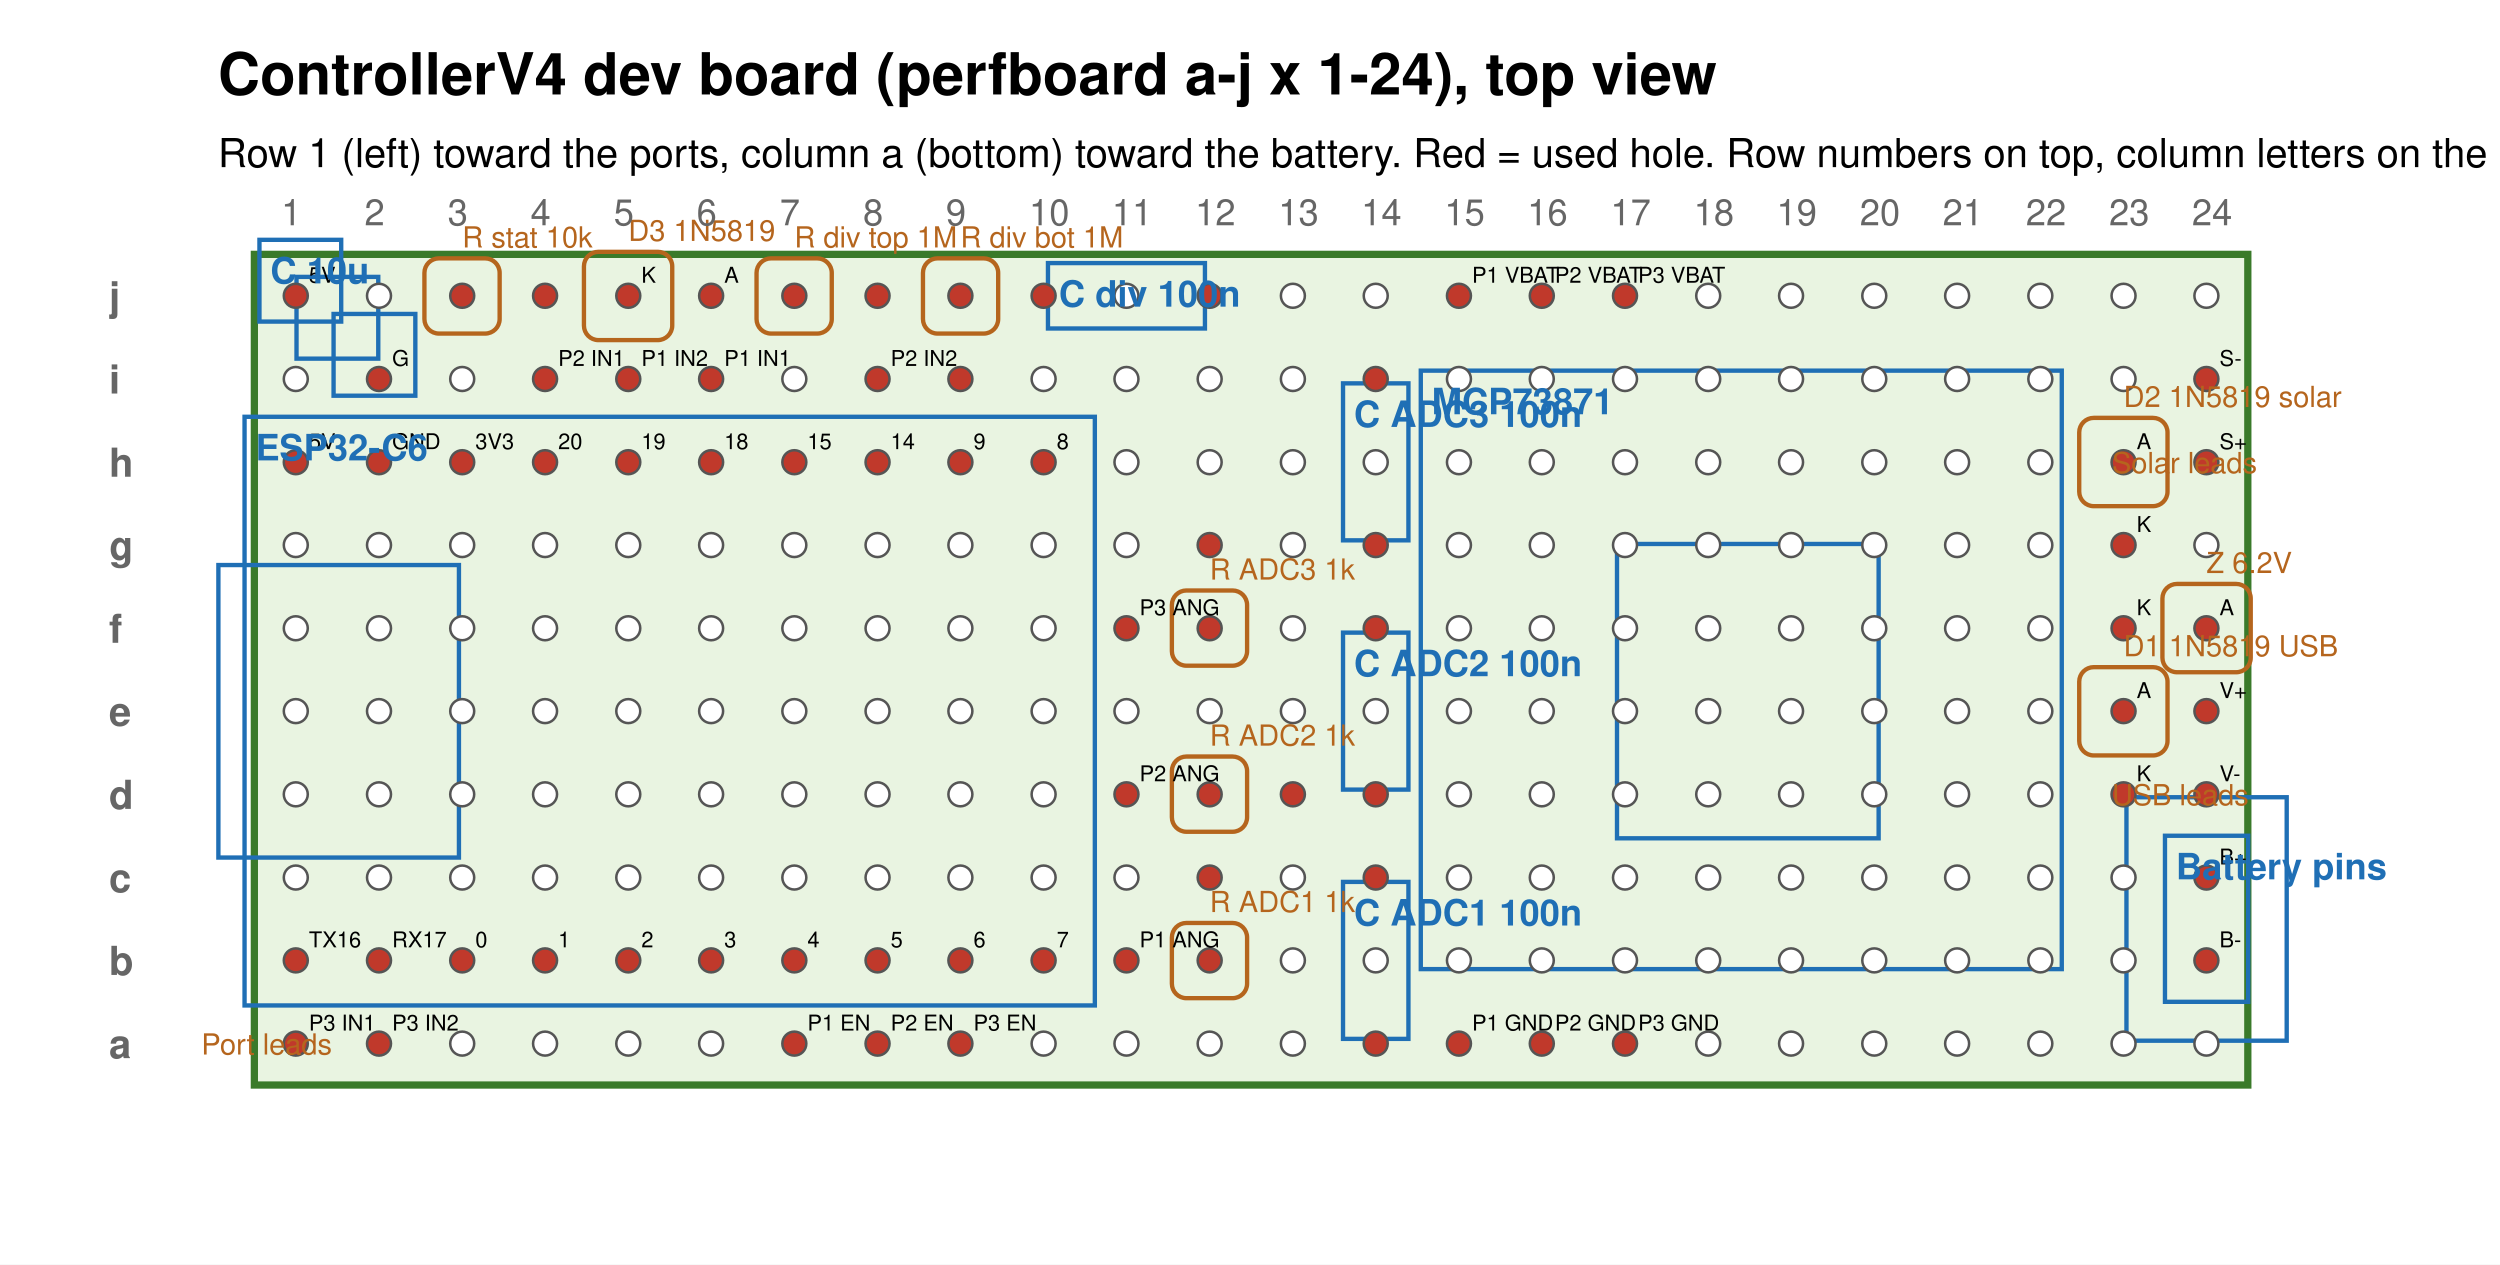
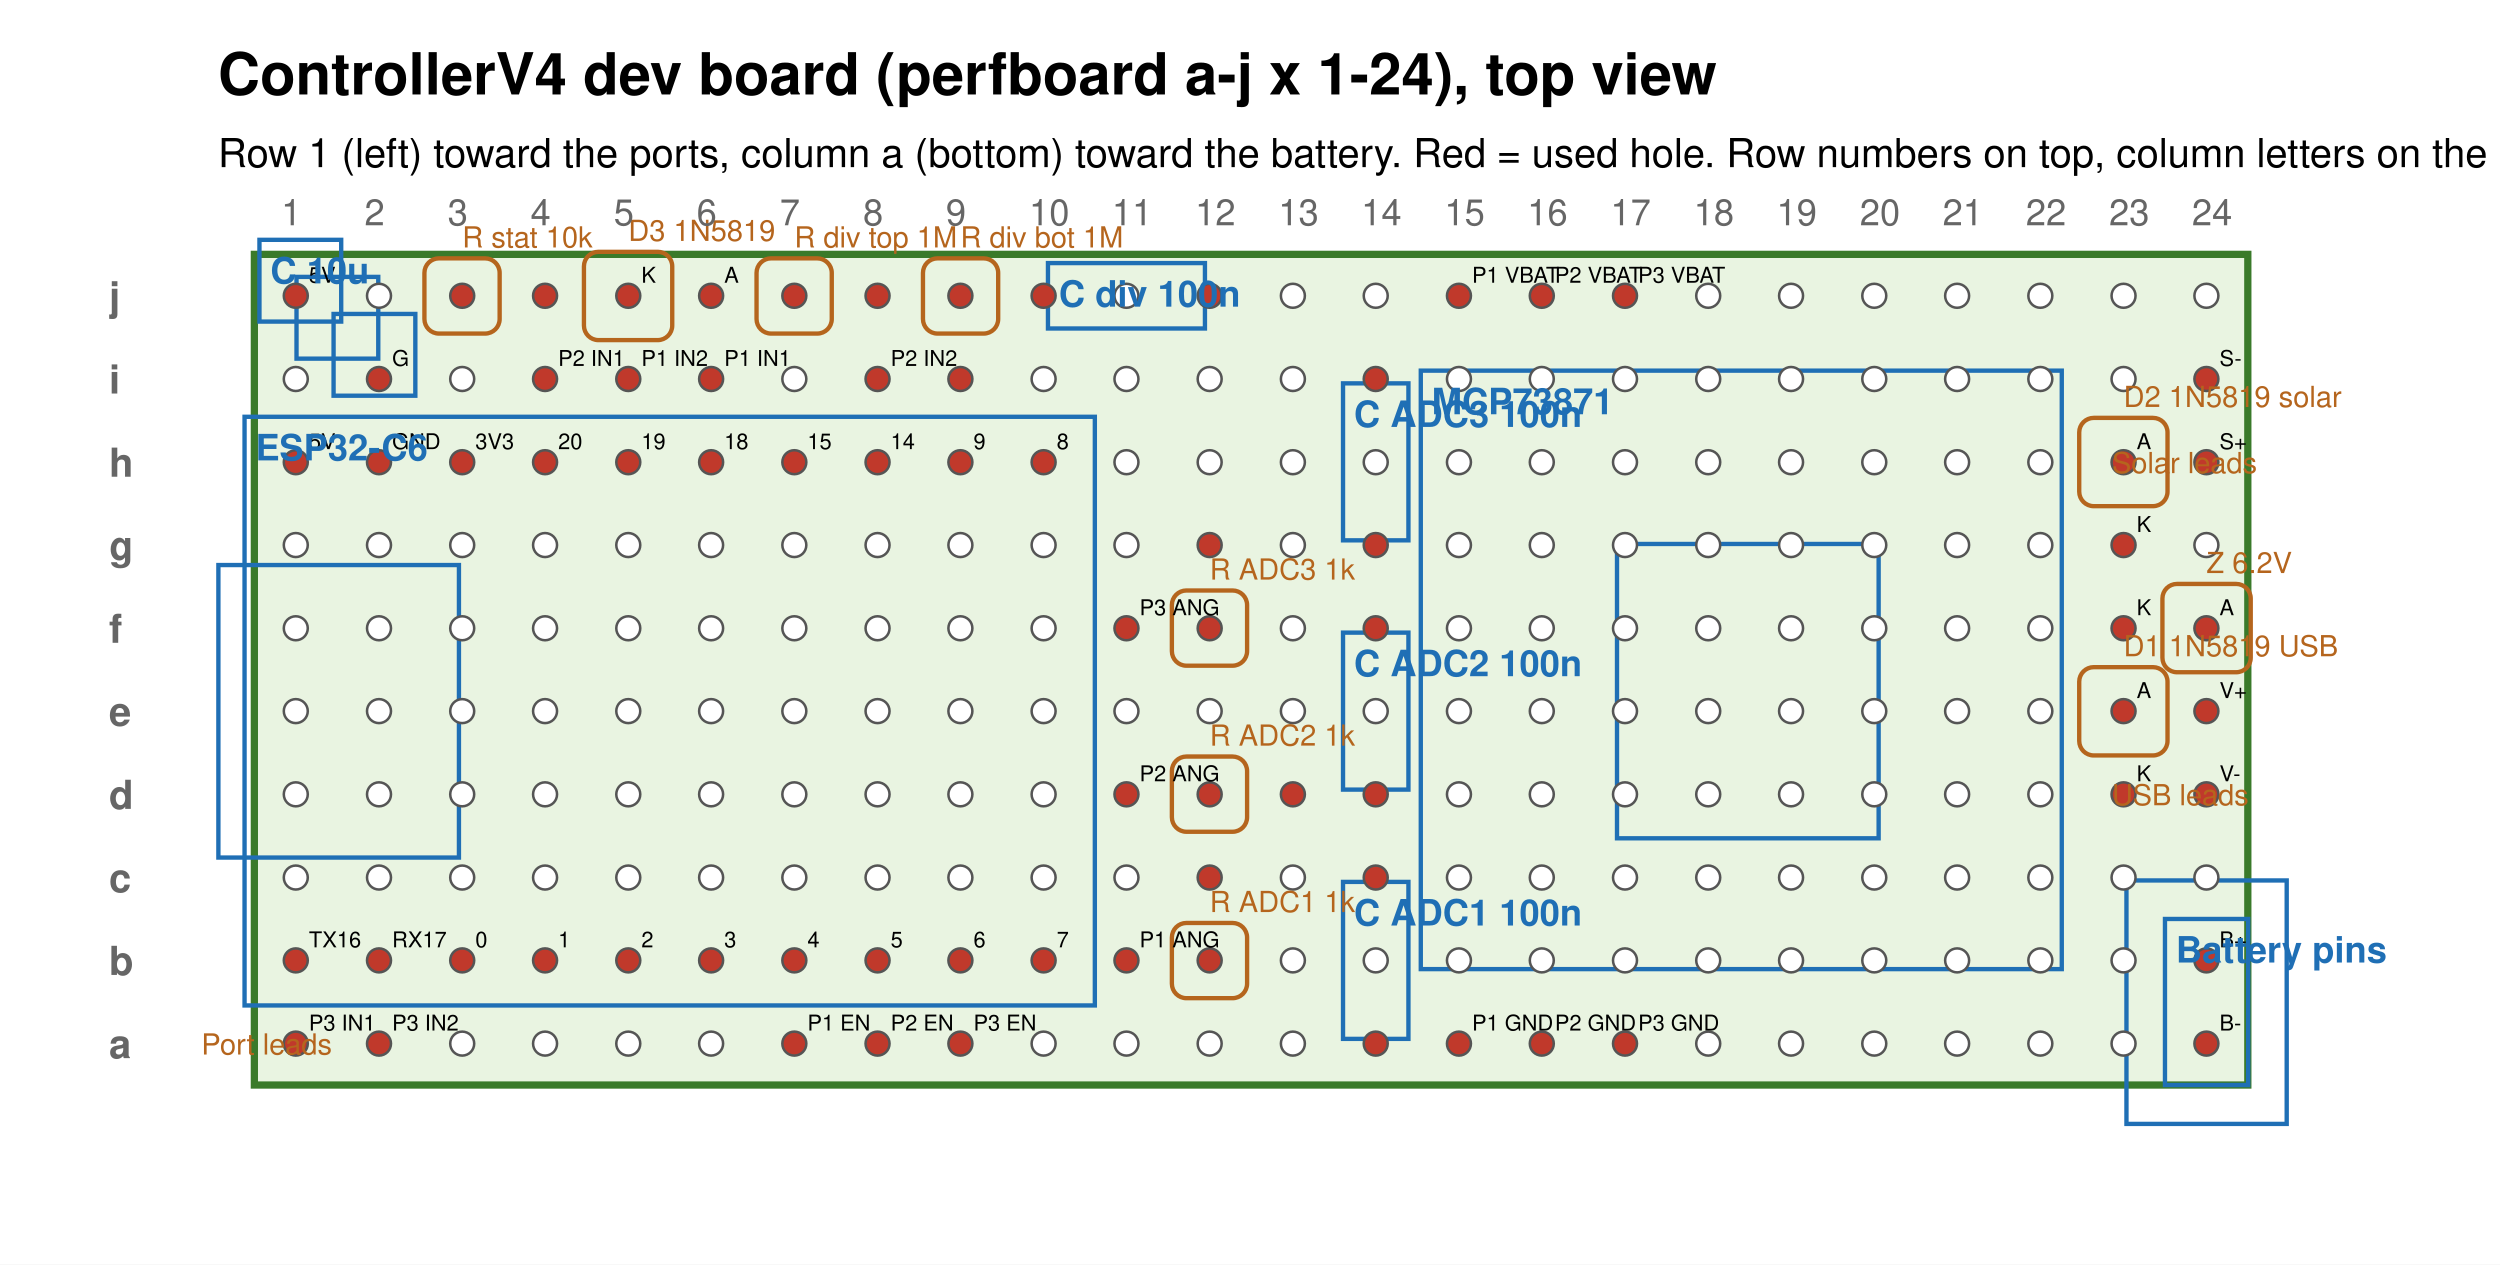
<svg xmlns="http://www.w3.org/2000/svg" width="688" height="348" font-family="Helvetica,Arial">
  <rect width="100%" height="100%" fill="#fff" />
  <text x="60" y="26" font-size="16" font-weight="bold">ControllerV4 dev board (perfboard a-j x 1-24), top view</text>
  <text x="60" y="46" font-size="11">Row 1 (left) toward the ports, column a (bottom) toward the battery. Red = used hole. Row numbers on top, column letters on the left.</text>
  <rect x="70.0" y="70.0" width="548.6" height="228.6" fill="#e9f4e1" stroke="#3a7a2a" stroke-width="2" />
  <rect x="67.3" y="114.7" width="234.0" height="162.0" fill="none" stroke="#1f6fb5" stroke-width="1.2" />
  <rect x="60.1" y="155.5" width="66.2" height="80.5" fill="none" stroke="#1f6fb5" stroke-width="1.2" />
  <rect x="391.0" y="102.0" width="176.4" height="164.7" fill="none" stroke="#1f6fb5" stroke-width="1.2" />
  <rect x="445.0" y="149.7" width="72.0" height="81.0" fill="none" stroke="#1f6fb5" stroke-width="1.2" />
  <rect x="71.4" y="66.0" width="22.5" height="22.5" fill="none" stroke="#1f6fb5" stroke-width="1.2" />
  <rect x="81.6" y="76.2" width="22.5" height="22.5" fill="none" stroke="#1f6fb5" stroke-width="1.2" />
  <rect x="91.8" y="86.4" width="22.5" height="22.5" fill="none" stroke="#1f6fb5" stroke-width="1.2" />
  <rect x="116.8" y="71.1" width="20.7" height="20.7" rx="4" fill="none" stroke="#b5651d" stroke-width="1.2" />
  <rect x="160.7" y="69.3" width="24.3" height="24.3" rx="4" fill="none" stroke="#b5651d" stroke-width="1.2" />
  <rect x="208.2" y="71.1" width="20.7" height="20.7" rx="4" fill="none" stroke="#b5651d" stroke-width="1.2" />
  <rect x="254.0" y="71.1" width="20.7" height="20.7" rx="4" fill="none" stroke="#b5651d" stroke-width="1.2" />
  <rect x="288.4" y="72.4" width="43.2" height="18.0" fill="none" stroke="#1f6fb5" stroke-width="1.2" />
  <rect x="322.5" y="254.0" width="20.7" height="20.7" rx="4" fill="none" stroke="#b5651d" stroke-width="1.2" />
  <rect x="369.6" y="242.7" width="18.0" height="43.2" fill="none" stroke="#1f6fb5" stroke-width="1.2" />
  <rect x="322.5" y="208.2" width="20.7" height="20.7" rx="4" fill="none" stroke="#b5651d" stroke-width="1.2" />
  <rect x="369.6" y="174.1" width="18.0" height="43.2" fill="none" stroke="#1f6fb5" stroke-width="1.2" />
  <rect x="322.5" y="162.5" width="20.7" height="20.7" rx="4" fill="none" stroke="#b5651d" stroke-width="1.2" />
  <rect x="369.6" y="105.5" width="18.0" height="43.2" fill="none" stroke="#1f6fb5" stroke-width="1.2" />
  <rect x="572.2" y="183.6" width="24.3" height="24.3" rx="4" fill="none" stroke="#b5651d" stroke-width="1.2" />
  <rect x="572.2" y="115.0" width="24.3" height="24.3" rx="4" fill="none" stroke="#b5651d" stroke-width="1.2" />
  <rect x="595.1" y="160.7" width="24.3" height="24.3" rx="4" fill="none" stroke="#b5651d" stroke-width="1.2" />
-   <rect x="595.8" y="230.0" width="22.9" height="45.7" fill="none" stroke="#1f6fb5" stroke-width="1.2" />
-   <rect x="585.2" y="219.4" width="44.1" height="67.0" fill="none" stroke="#1f6fb5" stroke-width="1.2" />
+   <rect x="595.8" y="252.9" width="22.9" height="45.7" fill="none" stroke="#1f6fb5" stroke-width="1.2" />
+   <rect x="585.2" y="242.3" width="44.1" height="67.0" fill="none" stroke="#1f6fb5" stroke-width="1.2" />
  <circle cx="81.4" cy="287.2" r="3.3" fill="#c0392b" stroke="#555" stroke-width="0.7" />
  <circle cx="81.4" cy="264.3" r="3.3" fill="#c0392b" stroke="#555" stroke-width="0.7" />
  <circle cx="81.4" cy="241.5" r="3.3" fill="#fff" stroke="#555" stroke-width="0.7" />
  <circle cx="81.4" cy="218.6" r="3.3" fill="#fff" stroke="#555" stroke-width="0.7" />
  <circle cx="81.4" cy="195.7" r="3.3" fill="#fff" stroke="#555" stroke-width="0.7" />
  <circle cx="81.4" cy="172.9" r="3.3" fill="#fff" stroke="#555" stroke-width="0.7" />
  <circle cx="81.4" cy="150.0" r="3.3" fill="#fff" stroke="#555" stroke-width="0.7" />
  <circle cx="81.4" cy="127.2" r="3.3" fill="#c0392b" stroke="#555" stroke-width="0.7" />
  <circle cx="81.4" cy="104.3" r="3.3" fill="#fff" stroke="#555" stroke-width="0.7" />
  <circle cx="81.4" cy="81.4" r="3.3" fill="#c0392b" stroke="#555" stroke-width="0.7" />
  <circle cx="104.3" cy="287.2" r="3.3" fill="#c0392b" stroke="#555" stroke-width="0.7" />
  <circle cx="104.3" cy="264.3" r="3.3" fill="#c0392b" stroke="#555" stroke-width="0.7" />
  <circle cx="104.3" cy="241.5" r="3.3" fill="#fff" stroke="#555" stroke-width="0.7" />
  <circle cx="104.3" cy="218.6" r="3.3" fill="#fff" stroke="#555" stroke-width="0.7" />
  <circle cx="104.3" cy="195.7" r="3.3" fill="#fff" stroke="#555" stroke-width="0.7" />
  <circle cx="104.3" cy="172.9" r="3.3" fill="#fff" stroke="#555" stroke-width="0.7" />
  <circle cx="104.3" cy="150.0" r="3.3" fill="#fff" stroke="#555" stroke-width="0.7" />
  <circle cx="104.3" cy="127.2" r="3.3" fill="#c0392b" stroke="#555" stroke-width="0.7" />
  <circle cx="104.3" cy="104.3" r="3.3" fill="#c0392b" stroke="#555" stroke-width="0.7" />
  <circle cx="104.3" cy="81.4" r="3.3" fill="#fff" stroke="#555" stroke-width="0.7" />
  <circle cx="127.2" cy="287.2" r="3.3" fill="#fff" stroke="#555" stroke-width="0.7" />
  <circle cx="127.2" cy="264.3" r="3.3" fill="#c0392b" stroke="#555" stroke-width="0.7" />
  <circle cx="127.2" cy="241.5" r="3.3" fill="#fff" stroke="#555" stroke-width="0.7" />
  <circle cx="127.2" cy="218.6" r="3.3" fill="#fff" stroke="#555" stroke-width="0.7" />
  <circle cx="127.2" cy="195.7" r="3.3" fill="#fff" stroke="#555" stroke-width="0.7" />
  <circle cx="127.2" cy="172.9" r="3.3" fill="#fff" stroke="#555" stroke-width="0.7" />
  <circle cx="127.2" cy="150.0" r="3.3" fill="#fff" stroke="#555" stroke-width="0.7" />
  <circle cx="127.2" cy="127.2" r="3.3" fill="#c0392b" stroke="#555" stroke-width="0.7" />
  <circle cx="127.2" cy="104.3" r="3.3" fill="#fff" stroke="#555" stroke-width="0.7" />
  <circle cx="127.2" cy="81.4" r="3.3" fill="#c0392b" stroke="#555" stroke-width="0.7" />
  <circle cx="150.0" cy="287.2" r="3.3" fill="#fff" stroke="#555" stroke-width="0.7" />
  <circle cx="150.0" cy="264.3" r="3.3" fill="#c0392b" stroke="#555" stroke-width="0.7" />
  <circle cx="150.0" cy="241.5" r="3.3" fill="#fff" stroke="#555" stroke-width="0.7" />
  <circle cx="150.0" cy="218.6" r="3.3" fill="#fff" stroke="#555" stroke-width="0.7" />
  <circle cx="150.0" cy="195.7" r="3.3" fill="#fff" stroke="#555" stroke-width="0.7" />
  <circle cx="150.0" cy="172.9" r="3.3" fill="#fff" stroke="#555" stroke-width="0.7" />
  <circle cx="150.0" cy="150.0" r="3.3" fill="#fff" stroke="#555" stroke-width="0.7" />
  <circle cx="150.0" cy="127.2" r="3.3" fill="#c0392b" stroke="#555" stroke-width="0.7" />
  <circle cx="150.0" cy="104.3" r="3.3" fill="#c0392b" stroke="#555" stroke-width="0.7" />
  <circle cx="150.0" cy="81.4" r="3.3" fill="#c0392b" stroke="#555" stroke-width="0.7" />
  <circle cx="172.9" cy="287.2" r="3.3" fill="#fff" stroke="#555" stroke-width="0.7" />
  <circle cx="172.9" cy="264.3" r="3.3" fill="#c0392b" stroke="#555" stroke-width="0.7" />
  <circle cx="172.9" cy="241.5" r="3.3" fill="#fff" stroke="#555" stroke-width="0.7" />
  <circle cx="172.9" cy="218.6" r="3.3" fill="#fff" stroke="#555" stroke-width="0.7" />
  <circle cx="172.9" cy="195.7" r="3.3" fill="#fff" stroke="#555" stroke-width="0.7" />
  <circle cx="172.9" cy="172.9" r="3.3" fill="#fff" stroke="#555" stroke-width="0.7" />
  <circle cx="172.9" cy="150.0" r="3.3" fill="#fff" stroke="#555" stroke-width="0.7" />
  <circle cx="172.9" cy="127.2" r="3.3" fill="#c0392b" stroke="#555" stroke-width="0.7" />
  <circle cx="172.9" cy="104.3" r="3.3" fill="#c0392b" stroke="#555" stroke-width="0.7" />
  <circle cx="172.9" cy="81.4" r="3.3" fill="#c0392b" stroke="#555" stroke-width="0.7" />
  <circle cx="195.7" cy="287.2" r="3.3" fill="#fff" stroke="#555" stroke-width="0.7" />
  <circle cx="195.7" cy="264.3" r="3.3" fill="#c0392b" stroke="#555" stroke-width="0.7" />
  <circle cx="195.7" cy="241.5" r="3.3" fill="#fff" stroke="#555" stroke-width="0.7" />
  <circle cx="195.7" cy="218.6" r="3.3" fill="#fff" stroke="#555" stroke-width="0.7" />
  <circle cx="195.7" cy="195.7" r="3.3" fill="#fff" stroke="#555" stroke-width="0.7" />
  <circle cx="195.7" cy="172.9" r="3.3" fill="#fff" stroke="#555" stroke-width="0.7" />
  <circle cx="195.7" cy="150.0" r="3.3" fill="#fff" stroke="#555" stroke-width="0.7" />
  <circle cx="195.7" cy="127.2" r="3.3" fill="#c0392b" stroke="#555" stroke-width="0.7" />
  <circle cx="195.7" cy="104.3" r="3.3" fill="#c0392b" stroke="#555" stroke-width="0.7" />
  <circle cx="195.7" cy="81.4" r="3.3" fill="#c0392b" stroke="#555" stroke-width="0.7" />
  <circle cx="218.6" cy="287.2" r="3.3" fill="#c0392b" stroke="#555" stroke-width="0.7" />
  <circle cx="218.6" cy="264.3" r="3.3" fill="#c0392b" stroke="#555" stroke-width="0.7" />
  <circle cx="218.6" cy="241.5" r="3.3" fill="#fff" stroke="#555" stroke-width="0.7" />
  <circle cx="218.6" cy="218.6" r="3.3" fill="#fff" stroke="#555" stroke-width="0.7" />
  <circle cx="218.6" cy="195.7" r="3.3" fill="#fff" stroke="#555" stroke-width="0.7" />
  <circle cx="218.6" cy="172.9" r="3.3" fill="#fff" stroke="#555" stroke-width="0.7" />
  <circle cx="218.6" cy="150.0" r="3.3" fill="#fff" stroke="#555" stroke-width="0.7" />
  <circle cx="218.6" cy="127.2" r="3.3" fill="#c0392b" stroke="#555" stroke-width="0.7" />
  <circle cx="218.6" cy="104.3" r="3.3" fill="#fff" stroke="#555" stroke-width="0.7" />
  <circle cx="218.6" cy="81.4" r="3.3" fill="#c0392b" stroke="#555" stroke-width="0.7" />
  <circle cx="241.5" cy="287.2" r="3.3" fill="#c0392b" stroke="#555" stroke-width="0.7" />
  <circle cx="241.5" cy="264.3" r="3.3" fill="#c0392b" stroke="#555" stroke-width="0.7" />
  <circle cx="241.5" cy="241.5" r="3.3" fill="#fff" stroke="#555" stroke-width="0.7" />
  <circle cx="241.5" cy="218.6" r="3.3" fill="#fff" stroke="#555" stroke-width="0.7" />
  <circle cx="241.5" cy="195.7" r="3.3" fill="#fff" stroke="#555" stroke-width="0.7" />
  <circle cx="241.5" cy="172.9" r="3.3" fill="#fff" stroke="#555" stroke-width="0.7" />
  <circle cx="241.5" cy="150.0" r="3.3" fill="#fff" stroke="#555" stroke-width="0.7" />
  <circle cx="241.5" cy="127.2" r="3.3" fill="#c0392b" stroke="#555" stroke-width="0.7" />
  <circle cx="241.5" cy="104.3" r="3.3" fill="#c0392b" stroke="#555" stroke-width="0.7" />
  <circle cx="241.5" cy="81.4" r="3.3" fill="#c0392b" stroke="#555" stroke-width="0.7" />
  <circle cx="264.3" cy="287.2" r="3.3" fill="#c0392b" stroke="#555" stroke-width="0.7" />
  <circle cx="264.3" cy="264.3" r="3.3" fill="#c0392b" stroke="#555" stroke-width="0.7" />
  <circle cx="264.3" cy="241.5" r="3.3" fill="#fff" stroke="#555" stroke-width="0.7" />
  <circle cx="264.3" cy="218.6" r="3.3" fill="#fff" stroke="#555" stroke-width="0.7" />
  <circle cx="264.3" cy="195.7" r="3.3" fill="#fff" stroke="#555" stroke-width="0.7" />
  <circle cx="264.3" cy="172.9" r="3.3" fill="#fff" stroke="#555" stroke-width="0.7" />
  <circle cx="264.3" cy="150.0" r="3.3" fill="#fff" stroke="#555" stroke-width="0.7" />
  <circle cx="264.3" cy="127.2" r="3.3" fill="#c0392b" stroke="#555" stroke-width="0.7" />
  <circle cx="264.3" cy="104.3" r="3.3" fill="#c0392b" stroke="#555" stroke-width="0.7" />
  <circle cx="264.3" cy="81.4" r="3.3" fill="#c0392b" stroke="#555" stroke-width="0.7" />
  <circle cx="287.2" cy="287.2" r="3.3" fill="#fff" stroke="#555" stroke-width="0.7" />
  <circle cx="287.2" cy="264.3" r="3.3" fill="#c0392b" stroke="#555" stroke-width="0.7" />
  <circle cx="287.2" cy="241.5" r="3.3" fill="#fff" stroke="#555" stroke-width="0.7" />
  <circle cx="287.2" cy="218.6" r="3.3" fill="#fff" stroke="#555" stroke-width="0.7" />
  <circle cx="287.2" cy="195.7" r="3.3" fill="#fff" stroke="#555" stroke-width="0.7" />
  <circle cx="287.2" cy="172.9" r="3.3" fill="#fff" stroke="#555" stroke-width="0.7" />
  <circle cx="287.2" cy="150.0" r="3.3" fill="#fff" stroke="#555" stroke-width="0.7" />
  <circle cx="287.2" cy="127.2" r="3.3" fill="#c0392b" stroke="#555" stroke-width="0.7" />
  <circle cx="287.2" cy="104.3" r="3.3" fill="#fff" stroke="#555" stroke-width="0.7" />
  <circle cx="287.2" cy="81.4" r="3.3" fill="#c0392b" stroke="#555" stroke-width="0.7" />
  <circle cx="310.0" cy="287.2" r="3.3" fill="#fff" stroke="#555" stroke-width="0.7" />
  <circle cx="310.0" cy="264.3" r="3.3" fill="#c0392b" stroke="#555" stroke-width="0.7" />
  <circle cx="310.0" cy="241.5" r="3.3" fill="#fff" stroke="#555" stroke-width="0.7" />
  <circle cx="310.0" cy="218.6" r="3.3" fill="#c0392b" stroke="#555" stroke-width="0.7" />
  <circle cx="310.0" cy="195.7" r="3.3" fill="#fff" stroke="#555" stroke-width="0.7" />
  <circle cx="310.0" cy="172.9" r="3.3" fill="#c0392b" stroke="#555" stroke-width="0.7" />
  <circle cx="310.0" cy="150.0" r="3.3" fill="#fff" stroke="#555" stroke-width="0.7" />
  <circle cx="310.0" cy="127.2" r="3.3" fill="#fff" stroke="#555" stroke-width="0.7" />
  <circle cx="310.0" cy="104.3" r="3.3" fill="#fff" stroke="#555" stroke-width="0.7" />
  <circle cx="310.0" cy="81.4" r="3.3" fill="#fff" stroke="#555" stroke-width="0.7" />
  <circle cx="332.9" cy="287.2" r="3.3" fill="#fff" stroke="#555" stroke-width="0.7" />
  <circle cx="332.9" cy="264.3" r="3.3" fill="#c0392b" stroke="#555" stroke-width="0.7" />
  <circle cx="332.9" cy="241.5" r="3.3" fill="#c0392b" stroke="#555" stroke-width="0.7" />
  <circle cx="332.9" cy="218.6" r="3.3" fill="#c0392b" stroke="#555" stroke-width="0.7" />
  <circle cx="332.9" cy="195.7" r="3.3" fill="#fff" stroke="#555" stroke-width="0.7" />
  <circle cx="332.9" cy="172.9" r="3.3" fill="#c0392b" stroke="#555" stroke-width="0.7" />
  <circle cx="332.9" cy="150.0" r="3.3" fill="#c0392b" stroke="#555" stroke-width="0.7" />
  <circle cx="332.9" cy="127.2" r="3.3" fill="#fff" stroke="#555" stroke-width="0.7" />
  <circle cx="332.9" cy="104.3" r="3.3" fill="#fff" stroke="#555" stroke-width="0.7" />
  <circle cx="332.9" cy="81.4" r="3.3" fill="#c0392b" stroke="#555" stroke-width="0.7" />
  <circle cx="355.8" cy="287.2" r="3.3" fill="#fff" stroke="#555" stroke-width="0.7" />
  <circle cx="355.8" cy="264.3" r="3.3" fill="#fff" stroke="#555" stroke-width="0.7" />
  <circle cx="355.8" cy="241.5" r="3.3" fill="#fff" stroke="#555" stroke-width="0.7" />
  <circle cx="355.8" cy="218.6" r="3.3" fill="#c0392b" stroke="#555" stroke-width="0.7" />
  <circle cx="355.8" cy="195.7" r="3.3" fill="#fff" stroke="#555" stroke-width="0.7" />
  <circle cx="355.8" cy="172.9" r="3.3" fill="#fff" stroke="#555" stroke-width="0.7" />
  <circle cx="355.8" cy="150.0" r="3.3" fill="#fff" stroke="#555" stroke-width="0.7" />
  <circle cx="355.8" cy="127.2" r="3.3" fill="#fff" stroke="#555" stroke-width="0.7" />
  <circle cx="355.8" cy="104.3" r="3.3" fill="#fff" stroke="#555" stroke-width="0.7" />
  <circle cx="355.8" cy="81.4" r="3.3" fill="#fff" stroke="#555" stroke-width="0.7" />
  <circle cx="378.6" cy="287.2" r="3.3" fill="#c0392b" stroke="#555" stroke-width="0.7" />
  <circle cx="378.6" cy="264.3" r="3.3" fill="#fff" stroke="#555" stroke-width="0.7" />
  <circle cx="378.6" cy="241.5" r="3.3" fill="#c0392b" stroke="#555" stroke-width="0.7" />
  <circle cx="378.6" cy="218.6" r="3.3" fill="#c0392b" stroke="#555" stroke-width="0.7" />
  <circle cx="378.6" cy="195.7" r="3.3" fill="#fff" stroke="#555" stroke-width="0.7" />
  <circle cx="378.6" cy="172.9" r="3.3" fill="#c0392b" stroke="#555" stroke-width="0.7" />
  <circle cx="378.6" cy="150.0" r="3.3" fill="#c0392b" stroke="#555" stroke-width="0.7" />
  <circle cx="378.6" cy="127.2" r="3.3" fill="#fff" stroke="#555" stroke-width="0.7" />
  <circle cx="378.6" cy="104.3" r="3.3" fill="#c0392b" stroke="#555" stroke-width="0.7" />
  <circle cx="378.6" cy="81.4" r="3.3" fill="#fff" stroke="#555" stroke-width="0.7" />
  <circle cx="401.5" cy="287.2" r="3.3" fill="#c0392b" stroke="#555" stroke-width="0.7" />
  <circle cx="401.5" cy="264.3" r="3.3" fill="#fff" stroke="#555" stroke-width="0.7" />
  <circle cx="401.5" cy="241.5" r="3.3" fill="#fff" stroke="#555" stroke-width="0.7" />
  <circle cx="401.5" cy="218.6" r="3.3" fill="#fff" stroke="#555" stroke-width="0.7" />
  <circle cx="401.5" cy="195.7" r="3.3" fill="#fff" stroke="#555" stroke-width="0.7" />
  <circle cx="401.5" cy="172.9" r="3.3" fill="#fff" stroke="#555" stroke-width="0.7" />
  <circle cx="401.5" cy="150.0" r="3.3" fill="#fff" stroke="#555" stroke-width="0.7" />
  <circle cx="401.5" cy="127.2" r="3.3" fill="#fff" stroke="#555" stroke-width="0.7" />
  <circle cx="401.5" cy="104.3" r="3.3" fill="#fff" stroke="#555" stroke-width="0.7" />
  <circle cx="401.5" cy="81.4" r="3.3" fill="#c0392b" stroke="#555" stroke-width="0.7" />
  <circle cx="424.3" cy="287.2" r="3.3" fill="#c0392b" stroke="#555" stroke-width="0.7" />
  <circle cx="424.3" cy="264.3" r="3.3" fill="#fff" stroke="#555" stroke-width="0.7" />
  <circle cx="424.3" cy="241.5" r="3.3" fill="#fff" stroke="#555" stroke-width="0.7" />
  <circle cx="424.3" cy="218.6" r="3.3" fill="#fff" stroke="#555" stroke-width="0.7" />
  <circle cx="424.3" cy="195.7" r="3.3" fill="#fff" stroke="#555" stroke-width="0.7" />
  <circle cx="424.3" cy="172.9" r="3.3" fill="#fff" stroke="#555" stroke-width="0.7" />
  <circle cx="424.3" cy="150.0" r="3.3" fill="#fff" stroke="#555" stroke-width="0.7" />
  <circle cx="424.3" cy="127.2" r="3.3" fill="#fff" stroke="#555" stroke-width="0.7" />
  <circle cx="424.3" cy="104.3" r="3.3" fill="#fff" stroke="#555" stroke-width="0.7" />
  <circle cx="424.3" cy="81.4" r="3.3" fill="#c0392b" stroke="#555" stroke-width="0.7" />
  <circle cx="447.2" cy="287.2" r="3.3" fill="#c0392b" stroke="#555" stroke-width="0.7" />
  <circle cx="447.2" cy="264.3" r="3.3" fill="#fff" stroke="#555" stroke-width="0.7" />
  <circle cx="447.2" cy="241.5" r="3.3" fill="#fff" stroke="#555" stroke-width="0.7" />
  <circle cx="447.2" cy="218.6" r="3.3" fill="#fff" stroke="#555" stroke-width="0.7" />
  <circle cx="447.2" cy="195.7" r="3.3" fill="#fff" stroke="#555" stroke-width="0.7" />
  <circle cx="447.2" cy="172.9" r="3.3" fill="#fff" stroke="#555" stroke-width="0.7" />
  <circle cx="447.2" cy="150.0" r="3.3" fill="#fff" stroke="#555" stroke-width="0.7" />
  <circle cx="447.2" cy="127.2" r="3.3" fill="#fff" stroke="#555" stroke-width="0.7" />
  <circle cx="447.2" cy="104.3" r="3.3" fill="#fff" stroke="#555" stroke-width="0.7" />
  <circle cx="447.2" cy="81.4" r="3.3" fill="#c0392b" stroke="#555" stroke-width="0.7" />
  <circle cx="470.1" cy="287.2" r="3.3" fill="#fff" stroke="#555" stroke-width="0.7" />
  <circle cx="470.1" cy="264.3" r="3.3" fill="#fff" stroke="#555" stroke-width="0.7" />
  <circle cx="470.1" cy="241.5" r="3.3" fill="#fff" stroke="#555" stroke-width="0.7" />
  <circle cx="470.1" cy="218.6" r="3.3" fill="#fff" stroke="#555" stroke-width="0.7" />
  <circle cx="470.1" cy="195.7" r="3.3" fill="#fff" stroke="#555" stroke-width="0.7" />
  <circle cx="470.1" cy="172.9" r="3.3" fill="#fff" stroke="#555" stroke-width="0.7" />
  <circle cx="470.1" cy="150.0" r="3.3" fill="#fff" stroke="#555" stroke-width="0.7" />
  <circle cx="470.1" cy="127.2" r="3.3" fill="#fff" stroke="#555" stroke-width="0.7" />
  <circle cx="470.1" cy="104.3" r="3.3" fill="#fff" stroke="#555" stroke-width="0.7" />
  <circle cx="470.1" cy="81.4" r="3.3" fill="#fff" stroke="#555" stroke-width="0.7" />
  <circle cx="492.9" cy="287.2" r="3.3" fill="#fff" stroke="#555" stroke-width="0.7" />
  <circle cx="492.9" cy="264.3" r="3.3" fill="#fff" stroke="#555" stroke-width="0.7" />
  <circle cx="492.9" cy="241.5" r="3.3" fill="#fff" stroke="#555" stroke-width="0.7" />
  <circle cx="492.9" cy="218.6" r="3.3" fill="#fff" stroke="#555" stroke-width="0.7" />
  <circle cx="492.9" cy="195.7" r="3.3" fill="#fff" stroke="#555" stroke-width="0.7" />
  <circle cx="492.9" cy="172.9" r="3.3" fill="#fff" stroke="#555" stroke-width="0.7" />
  <circle cx="492.9" cy="150.0" r="3.3" fill="#fff" stroke="#555" stroke-width="0.7" />
  <circle cx="492.9" cy="127.2" r="3.3" fill="#fff" stroke="#555" stroke-width="0.7" />
  <circle cx="492.9" cy="104.3" r="3.3" fill="#fff" stroke="#555" stroke-width="0.7" />
  <circle cx="492.9" cy="81.4" r="3.3" fill="#fff" stroke="#555" stroke-width="0.7" />
  <circle cx="515.8" cy="287.2" r="3.3" fill="#fff" stroke="#555" stroke-width="0.7" />
  <circle cx="515.8" cy="264.3" r="3.3" fill="#fff" stroke="#555" stroke-width="0.7" />
  <circle cx="515.8" cy="241.5" r="3.3" fill="#fff" stroke="#555" stroke-width="0.7" />
  <circle cx="515.8" cy="218.6" r="3.3" fill="#fff" stroke="#555" stroke-width="0.7" />
  <circle cx="515.8" cy="195.7" r="3.3" fill="#fff" stroke="#555" stroke-width="0.7" />
  <circle cx="515.8" cy="172.9" r="3.3" fill="#fff" stroke="#555" stroke-width="0.7" />
  <circle cx="515.8" cy="150.0" r="3.3" fill="#fff" stroke="#555" stroke-width="0.7" />
  <circle cx="515.8" cy="127.2" r="3.3" fill="#fff" stroke="#555" stroke-width="0.7" />
  <circle cx="515.8" cy="104.3" r="3.3" fill="#fff" stroke="#555" stroke-width="0.7" />
  <circle cx="515.8" cy="81.4" r="3.3" fill="#fff" stroke="#555" stroke-width="0.7" />
  <circle cx="538.6" cy="287.2" r="3.3" fill="#fff" stroke="#555" stroke-width="0.7" />
  <circle cx="538.6" cy="264.3" r="3.3" fill="#fff" stroke="#555" stroke-width="0.7" />
  <circle cx="538.6" cy="241.5" r="3.3" fill="#fff" stroke="#555" stroke-width="0.7" />
  <circle cx="538.6" cy="218.6" r="3.3" fill="#fff" stroke="#555" stroke-width="0.7" />
  <circle cx="538.6" cy="195.7" r="3.3" fill="#fff" stroke="#555" stroke-width="0.7" />
  <circle cx="538.6" cy="172.9" r="3.3" fill="#fff" stroke="#555" stroke-width="0.7" />
  <circle cx="538.6" cy="150.0" r="3.3" fill="#fff" stroke="#555" stroke-width="0.7" />
  <circle cx="538.6" cy="127.2" r="3.3" fill="#fff" stroke="#555" stroke-width="0.7" />
  <circle cx="538.6" cy="104.3" r="3.3" fill="#fff" stroke="#555" stroke-width="0.7" />
  <circle cx="538.6" cy="81.4" r="3.3" fill="#fff" stroke="#555" stroke-width="0.7" />
  <circle cx="561.5" cy="287.2" r="3.3" fill="#fff" stroke="#555" stroke-width="0.7" />
  <circle cx="561.5" cy="264.3" r="3.3" fill="#fff" stroke="#555" stroke-width="0.7" />
  <circle cx="561.5" cy="241.5" r="3.3" fill="#fff" stroke="#555" stroke-width="0.7" />
  <circle cx="561.5" cy="218.6" r="3.3" fill="#fff" stroke="#555" stroke-width="0.7" />
  <circle cx="561.5" cy="195.7" r="3.3" fill="#fff" stroke="#555" stroke-width="0.7" />
  <circle cx="561.5" cy="172.9" r="3.3" fill="#fff" stroke="#555" stroke-width="0.7" />
  <circle cx="561.5" cy="150.0" r="3.3" fill="#fff" stroke="#555" stroke-width="0.7" />
  <circle cx="561.5" cy="127.2" r="3.3" fill="#fff" stroke="#555" stroke-width="0.7" />
  <circle cx="561.5" cy="104.3" r="3.3" fill="#fff" stroke="#555" stroke-width="0.7" />
  <circle cx="561.5" cy="81.4" r="3.3" fill="#fff" stroke="#555" stroke-width="0.7" />
  <circle cx="584.4" cy="287.2" r="3.3" fill="#fff" stroke="#555" stroke-width="0.7" />
  <circle cx="584.4" cy="264.3" r="3.3" fill="#fff" stroke="#555" stroke-width="0.7" />
  <circle cx="584.4" cy="241.5" r="3.3" fill="#fff" stroke="#555" stroke-width="0.7" />
  <circle cx="584.4" cy="218.6" r="3.3" fill="#c0392b" stroke="#555" stroke-width="0.7" />
  <circle cx="584.4" cy="195.7" r="3.3" fill="#c0392b" stroke="#555" stroke-width="0.7" />
  <circle cx="584.4" cy="172.9" r="3.3" fill="#c0392b" stroke="#555" stroke-width="0.7" />
  <circle cx="584.4" cy="150.0" r="3.3" fill="#c0392b" stroke="#555" stroke-width="0.7" />
  <circle cx="584.4" cy="127.2" r="3.3" fill="#c0392b" stroke="#555" stroke-width="0.7" />
  <circle cx="584.4" cy="104.3" r="3.3" fill="#fff" stroke="#555" stroke-width="0.7" />
  <circle cx="584.4" cy="81.4" r="3.3" fill="#fff" stroke="#555" stroke-width="0.7" />
-   <circle cx="607.2" cy="287.2" r="3.3" fill="#fff" stroke="#555" stroke-width="0.7" />
+   <circle cx="607.2" cy="287.2" r="3.3" fill="#c0392b" stroke="#555" stroke-width="0.7" />
  <circle cx="607.2" cy="264.3" r="3.3" fill="#c0392b" stroke="#555" stroke-width="0.7" />
-   <circle cx="607.2" cy="241.5" r="3.3" fill="#c0392b" stroke="#555" stroke-width="0.7" />
+   <circle cx="607.2" cy="241.5" r="3.3" fill="#fff" stroke="#555" stroke-width="0.7" />
  <circle cx="607.2" cy="218.6" r="3.3" fill="#c0392b" stroke="#555" stroke-width="0.7" />
  <circle cx="607.2" cy="195.7" r="3.3" fill="#c0392b" stroke="#555" stroke-width="0.7" />
  <circle cx="607.2" cy="172.9" r="3.3" fill="#c0392b" stroke="#555" stroke-width="0.7" />
  <circle cx="607.2" cy="150.0" r="3.3" fill="#fff" stroke="#555" stroke-width="0.7" />
  <circle cx="607.2" cy="127.2" r="3.3" fill="#c0392b" stroke="#555" stroke-width="0.7" />
  <circle cx="607.2" cy="104.3" r="3.3" fill="#c0392b" stroke="#555" stroke-width="0.7" />
  <circle cx="607.2" cy="81.4" r="3.3" fill="#fff" stroke="#555" stroke-width="0.7" />
  <text x="85.0" y="260.7" font-size="6">TX16</text>
  <text x="107.9" y="260.7" font-size="6">RX17</text>
  <text x="130.8" y="260.7" font-size="6">0</text>
  <text x="153.6" y="260.7" font-size="6">1</text>
  <text x="176.5" y="260.7" font-size="6">2</text>
  <text x="199.3" y="260.7" font-size="6">3</text>
  <text x="222.2" y="260.7" font-size="6">4</text>
  <text x="245.1" y="260.7" font-size="6">5</text>
  <text x="267.9" y="260.7" font-size="6">6</text>
  <text x="290.8" y="260.7" font-size="6">7</text>
  <text x="85.0" y="123.6" font-size="6">5V</text>
  <text x="107.9" y="123.6" font-size="6">GND</text>
  <text x="130.8" y="123.6" font-size="6">3V3</text>
  <text x="153.6" y="123.6" font-size="6">20</text>
  <text x="176.5" y="123.6" font-size="6">19</text>
  <text x="199.3" y="123.6" font-size="6">18</text>
  <text x="222.2" y="123.6" font-size="6">15</text>
  <text x="245.1" y="123.6" font-size="6">14</text>
  <text x="267.9" y="123.6" font-size="6">9</text>
  <text x="290.8" y="123.6" font-size="6">8</text>
  <text x="70.3" y="126.7" font-size="10" font-weight="bold" fill="#1f6fb5">ESP32-C6</text>
  <text x="394.0" y="114.0" font-size="10" font-weight="bold" fill="#1f6fb5">MCP73871</text>
  <text x="85.0" y="77.8" font-size="6">5V</text>
  <text x="107.9" y="100.7" font-size="6">G</text>
  <text x="74.4" y="78.0" font-size="10" font-weight="bold" fill="#1f6fb5">C 10u</text>
  <text x="127.2" y="68.1" font-size="8" fill="#b5651d">R stat 10k</text>
  <text x="176.5" y="77.8" font-size="6">K</text>
  <text x="199.3" y="77.8" font-size="6">A</text>
  <text x="172.9" y="66.3" font-size="8" fill="#b5651d">D3 1N5819</text>
  <text x="218.6" y="68.1" font-size="8" fill="#b5651d">R div top 1M</text>
  <text x="264.3" y="68.1" font-size="8" fill="#b5651d">R div bot 1M</text>
  <text x="291.4" y="84.4" font-size="10" font-weight="bold" fill="#1f6fb5">C div 100n</text>
  <text x="332.9" y="251.0" font-size="8" fill="#b5651d">R ADC1 1k</text>
  <text x="372.6" y="254.7" font-size="10" font-weight="bold" fill="#1f6fb5">C ADC1 100n</text>
  <text x="332.9" y="205.2" font-size="8" fill="#b5651d">R ADC2 1k</text>
  <text x="372.6" y="186.1" font-size="10" font-weight="bold" fill="#1f6fb5">C ADC2 100n</text>
  <text x="332.9" y="159.5" font-size="8" fill="#b5651d">R ADC3 1k</text>
  <text x="372.6" y="117.5" font-size="10" font-weight="bold" fill="#1f6fb5">C ADC3 100n</text>
  <text x="588.0" y="192.1" font-size="6">A</text>
  <text x="588.0" y="215.0" font-size="6">K</text>
  <text x="584.4" y="180.6" font-size="8" fill="#b5651d">D1 1N5819 USB</text>
  <text x="588.0" y="123.6" font-size="6">A</text>
  <text x="588.0" y="146.4" font-size="6">K</text>
  <text x="584.4" y="112.0" font-size="8" fill="#b5651d">D2 1N5819 solar</text>
  <text x="610.8" y="169.3" font-size="6">A</text>
  <text x="588.0" y="169.3" font-size="6">K</text>
  <text x="607.2" y="157.7" font-size="8" fill="#b5651d">Z 6.2V</text>
-   <text x="610.8" y="260.7" font-size="6">B-</text>
-   <text x="610.8" y="237.9" font-size="6">B+</text>
-   <text x="598.8" y="242.0" font-size="10" font-weight="bold" fill="#1f6fb5">Battery pins</text>
+   <text x="610.8" y="283.6" font-size="6">B-</text>
+   <text x="610.8" y="260.7" font-size="6">B+</text>
+   <text x="598.8" y="264.9" font-size="10" font-weight="bold" fill="#1f6fb5">Battery pins</text>
  <text x="610.8" y="215.0" font-size="6">V-</text>
  <text x="610.8" y="192.1" font-size="6">V+</text>
  <text x="581.2" y="221.6" font-size="8" fill="#b5651d">USB leads</text>
  <text x="610.8" y="123.6" font-size="6">S+</text>
  <text x="610.8" y="100.7" font-size="6">S-</text>
  <text x="581.2" y="130.2" font-size="8" fill="#b5651d">Solar leads</text>
  <text x="85.0" y="283.6" font-size="6">P3 IN1</text>
  <text x="107.9" y="283.6" font-size="6">P3 IN2</text>
  <text x="199.3" y="100.7" font-size="6">P1 IN1</text>
  <text x="176.5" y="100.7" font-size="6">P1 IN2</text>
  <text x="153.6" y="100.7" font-size="6">P2 IN1</text>
  <text x="245.1" y="100.7" font-size="6">P2 IN2</text>
  <text x="222.2" y="283.6" font-size="6">P1 EN</text>
  <text x="245.1" y="283.6" font-size="6">P2 EN</text>
  <text x="267.9" y="283.6" font-size="6">P3 EN</text>
  <text x="313.6" y="260.7" font-size="6">P1 ANG</text>
  <text x="313.6" y="215.0" font-size="6">P2 ANG</text>
  <text x="313.6" y="169.3" font-size="6">P3 ANG</text>
  <text x="405.1" y="77.8" font-size="6">P1 VBAT</text>
  <text x="427.9" y="77.8" font-size="6">P2 VBAT</text>
  <text x="450.8" y="77.8" font-size="6">P3 VBAT</text>
  <text x="405.1" y="283.6" font-size="6">P1 GND</text>
  <text x="427.9" y="283.6" font-size="6">P2 GND</text>
  <text x="450.8" y="283.6" font-size="6">P3 GND</text>
  <text x="55.4" y="290.2" font-size="8" fill="#b5651d">Port leads</text>
  <text x="77.4" y="62" font-size="10" fill="#666">1</text>
  <text x="100.3" y="62" font-size="10" fill="#666">2</text>
  <text x="123.2" y="62" font-size="10" fill="#666">3</text>
  <text x="146.0" y="62" font-size="10" fill="#666">4</text>
  <text x="168.9" y="62" font-size="10" fill="#666">5</text>
  <text x="191.7" y="62" font-size="10" fill="#666">6</text>
  <text x="214.6" y="62" font-size="10" fill="#666">7</text>
  <text x="237.5" y="62" font-size="10" fill="#666">8</text>
  <text x="260.3" y="62" font-size="10" fill="#666">9</text>
  <text x="283.2" y="62" font-size="10" fill="#666">10</text>
  <text x="306.0" y="62" font-size="10" fill="#666">11</text>
  <text x="328.9" y="62" font-size="10" fill="#666">12</text>
  <text x="351.8" y="62" font-size="10" fill="#666">13</text>
  <text x="374.6" y="62" font-size="10" fill="#666">14</text>
  <text x="397.5" y="62" font-size="10" fill="#666">15</text>
  <text x="420.3" y="62" font-size="10" fill="#666">16</text>
  <text x="443.2" y="62" font-size="10" fill="#666">17</text>
  <text x="466.1" y="62" font-size="10" fill="#666">18</text>
  <text x="488.9" y="62" font-size="10" fill="#666">19</text>
  <text x="511.8" y="62" font-size="10" fill="#666">20</text>
  <text x="534.6" y="62" font-size="10" fill="#666">21</text>
  <text x="557.5" y="62" font-size="10" fill="#666">22</text>
  <text x="580.4" y="62" font-size="10" fill="#666">23</text>
  <text x="603.2" y="62" font-size="10" fill="#666">24</text>
  <text x="30" y="291.2" font-size="11" font-weight="bold" fill="#666">a</text>
  <text x="30" y="268.3" font-size="11" font-weight="bold" fill="#666">b</text>
  <text x="30" y="245.5" font-size="11" font-weight="bold" fill="#666">c</text>
  <text x="30" y="222.6" font-size="11" font-weight="bold" fill="#666">d</text>
  <text x="30" y="199.7" font-size="11" font-weight="bold" fill="#666">e</text>
  <text x="30" y="176.9" font-size="11" font-weight="bold" fill="#666">f</text>
  <text x="30" y="154.0" font-size="11" font-weight="bold" fill="#666">g</text>
  <text x="30" y="131.2" font-size="11" font-weight="bold" fill="#666">h</text>
  <text x="30" y="108.3" font-size="11" font-weight="bold" fill="#666">i</text>
  <text x="30" y="85.4" font-size="11" font-weight="bold" fill="#666">j</text>
</svg>
